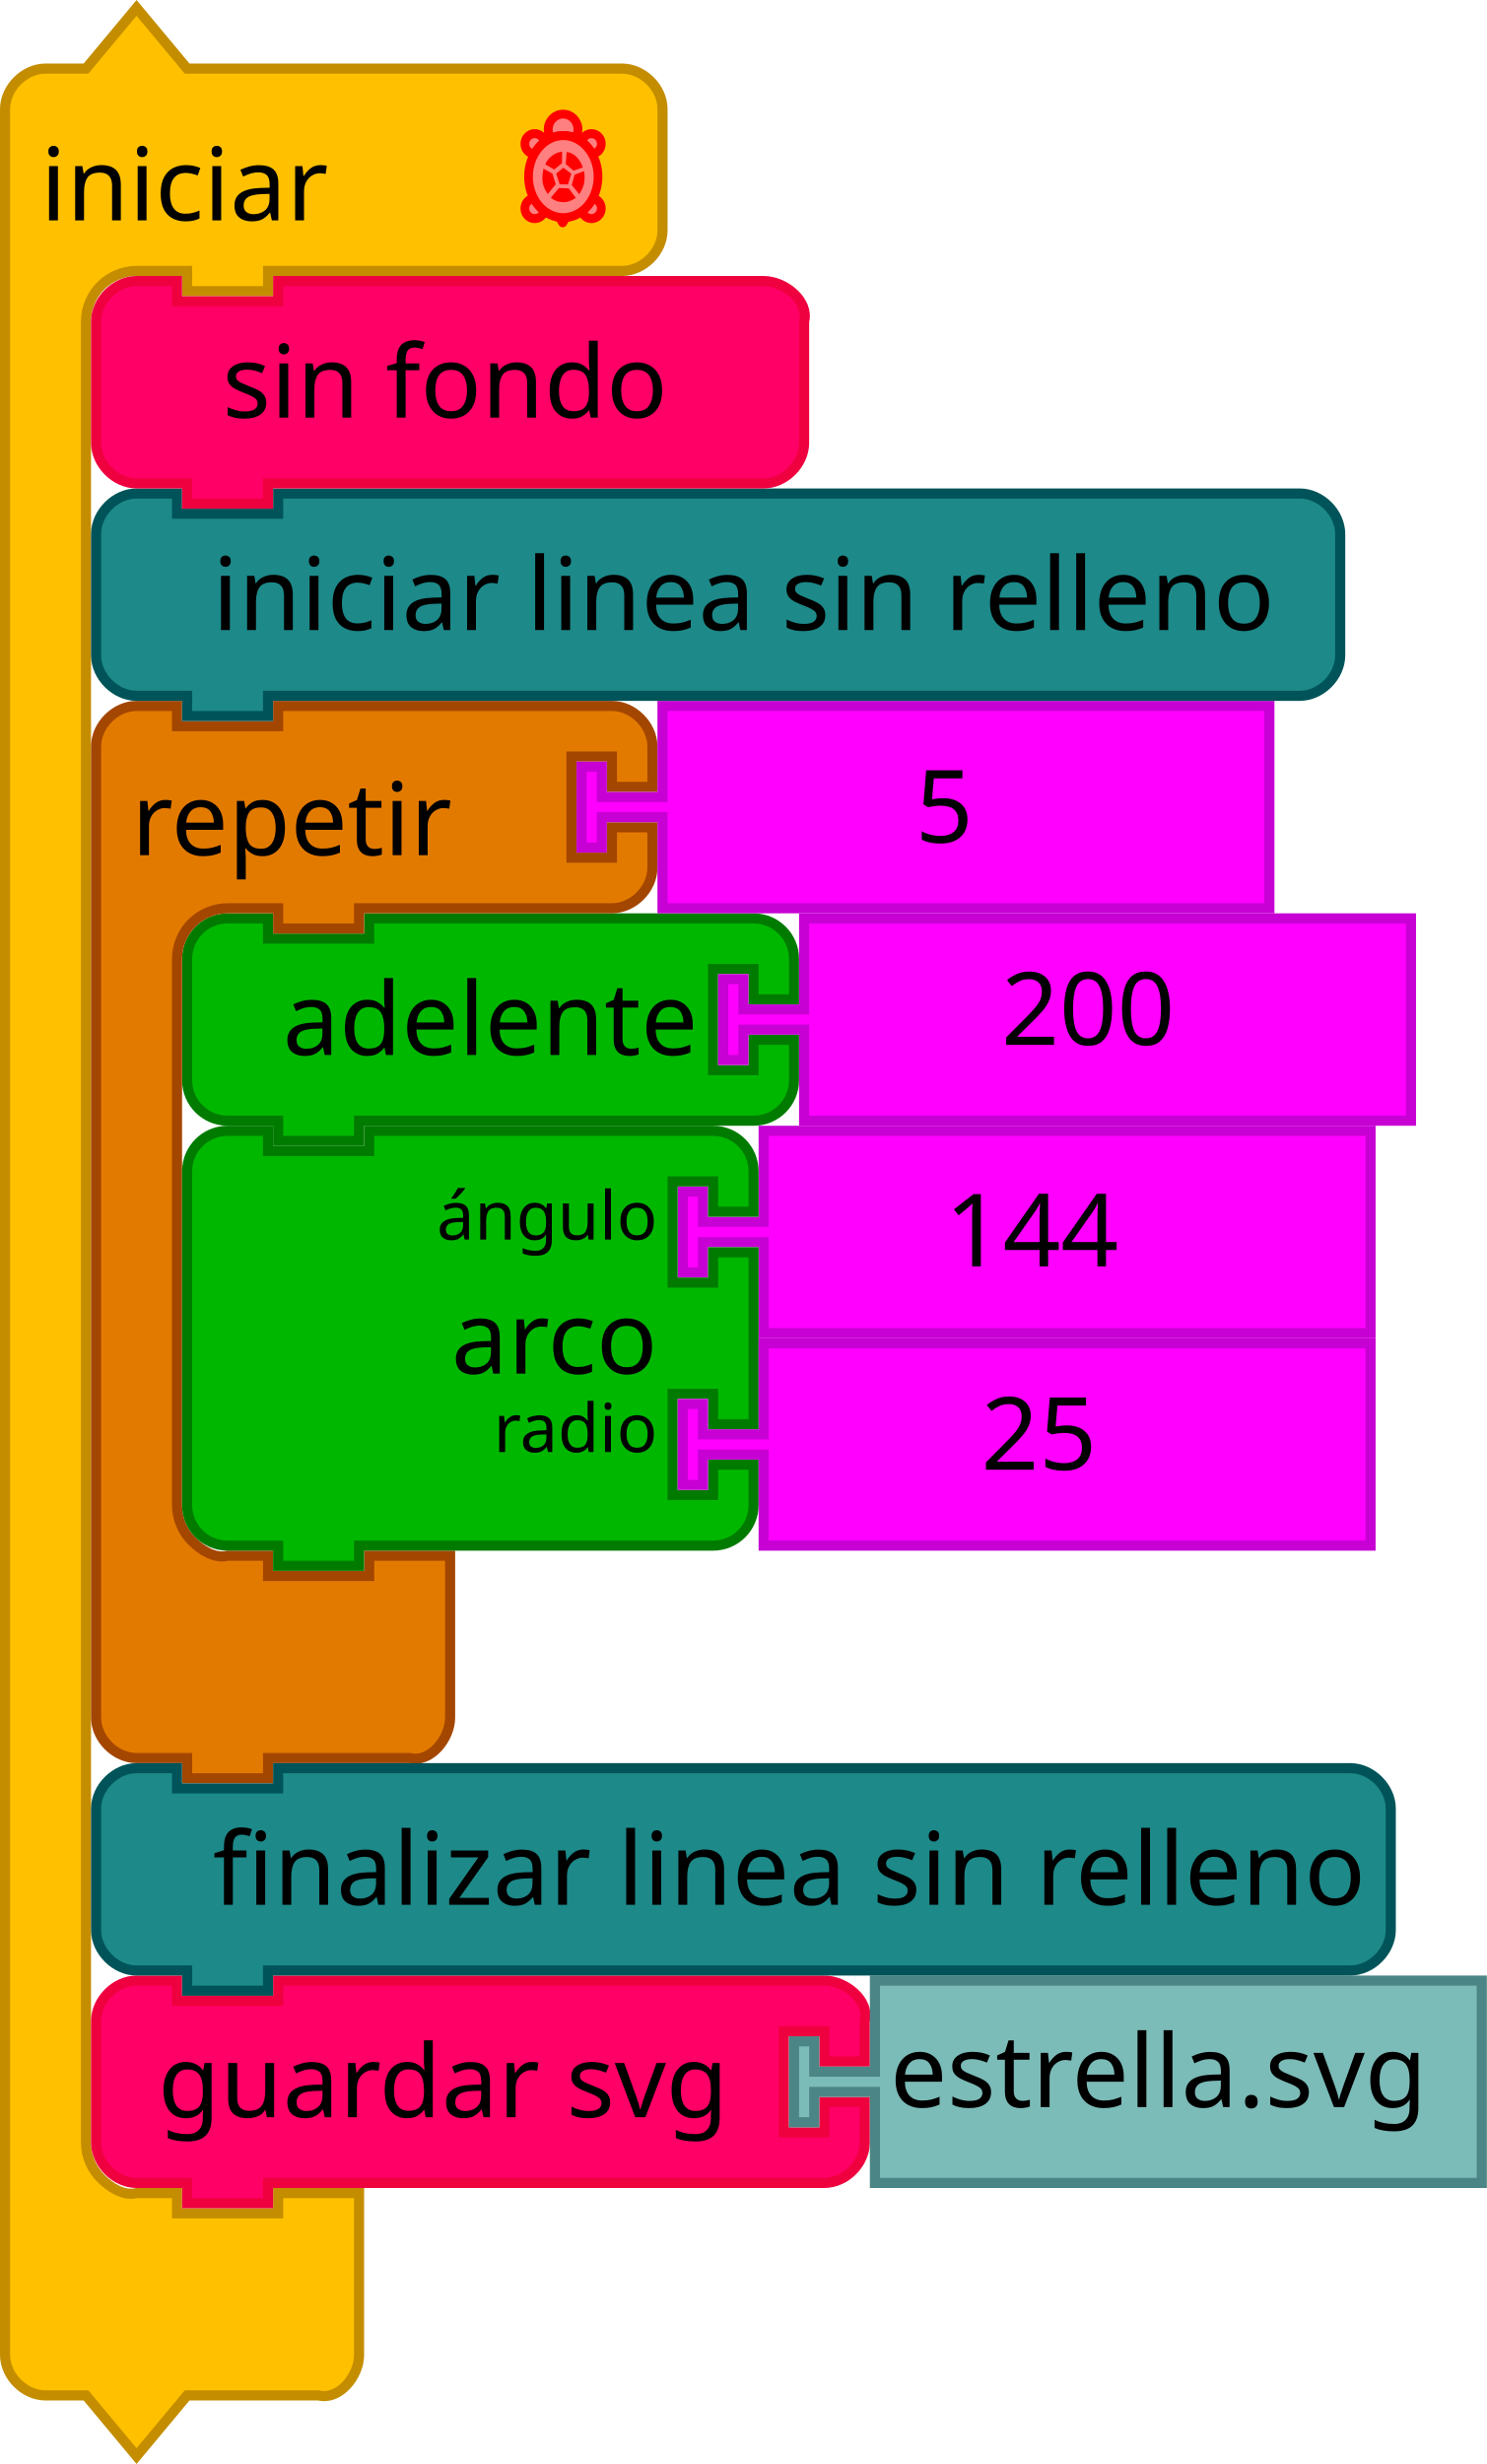
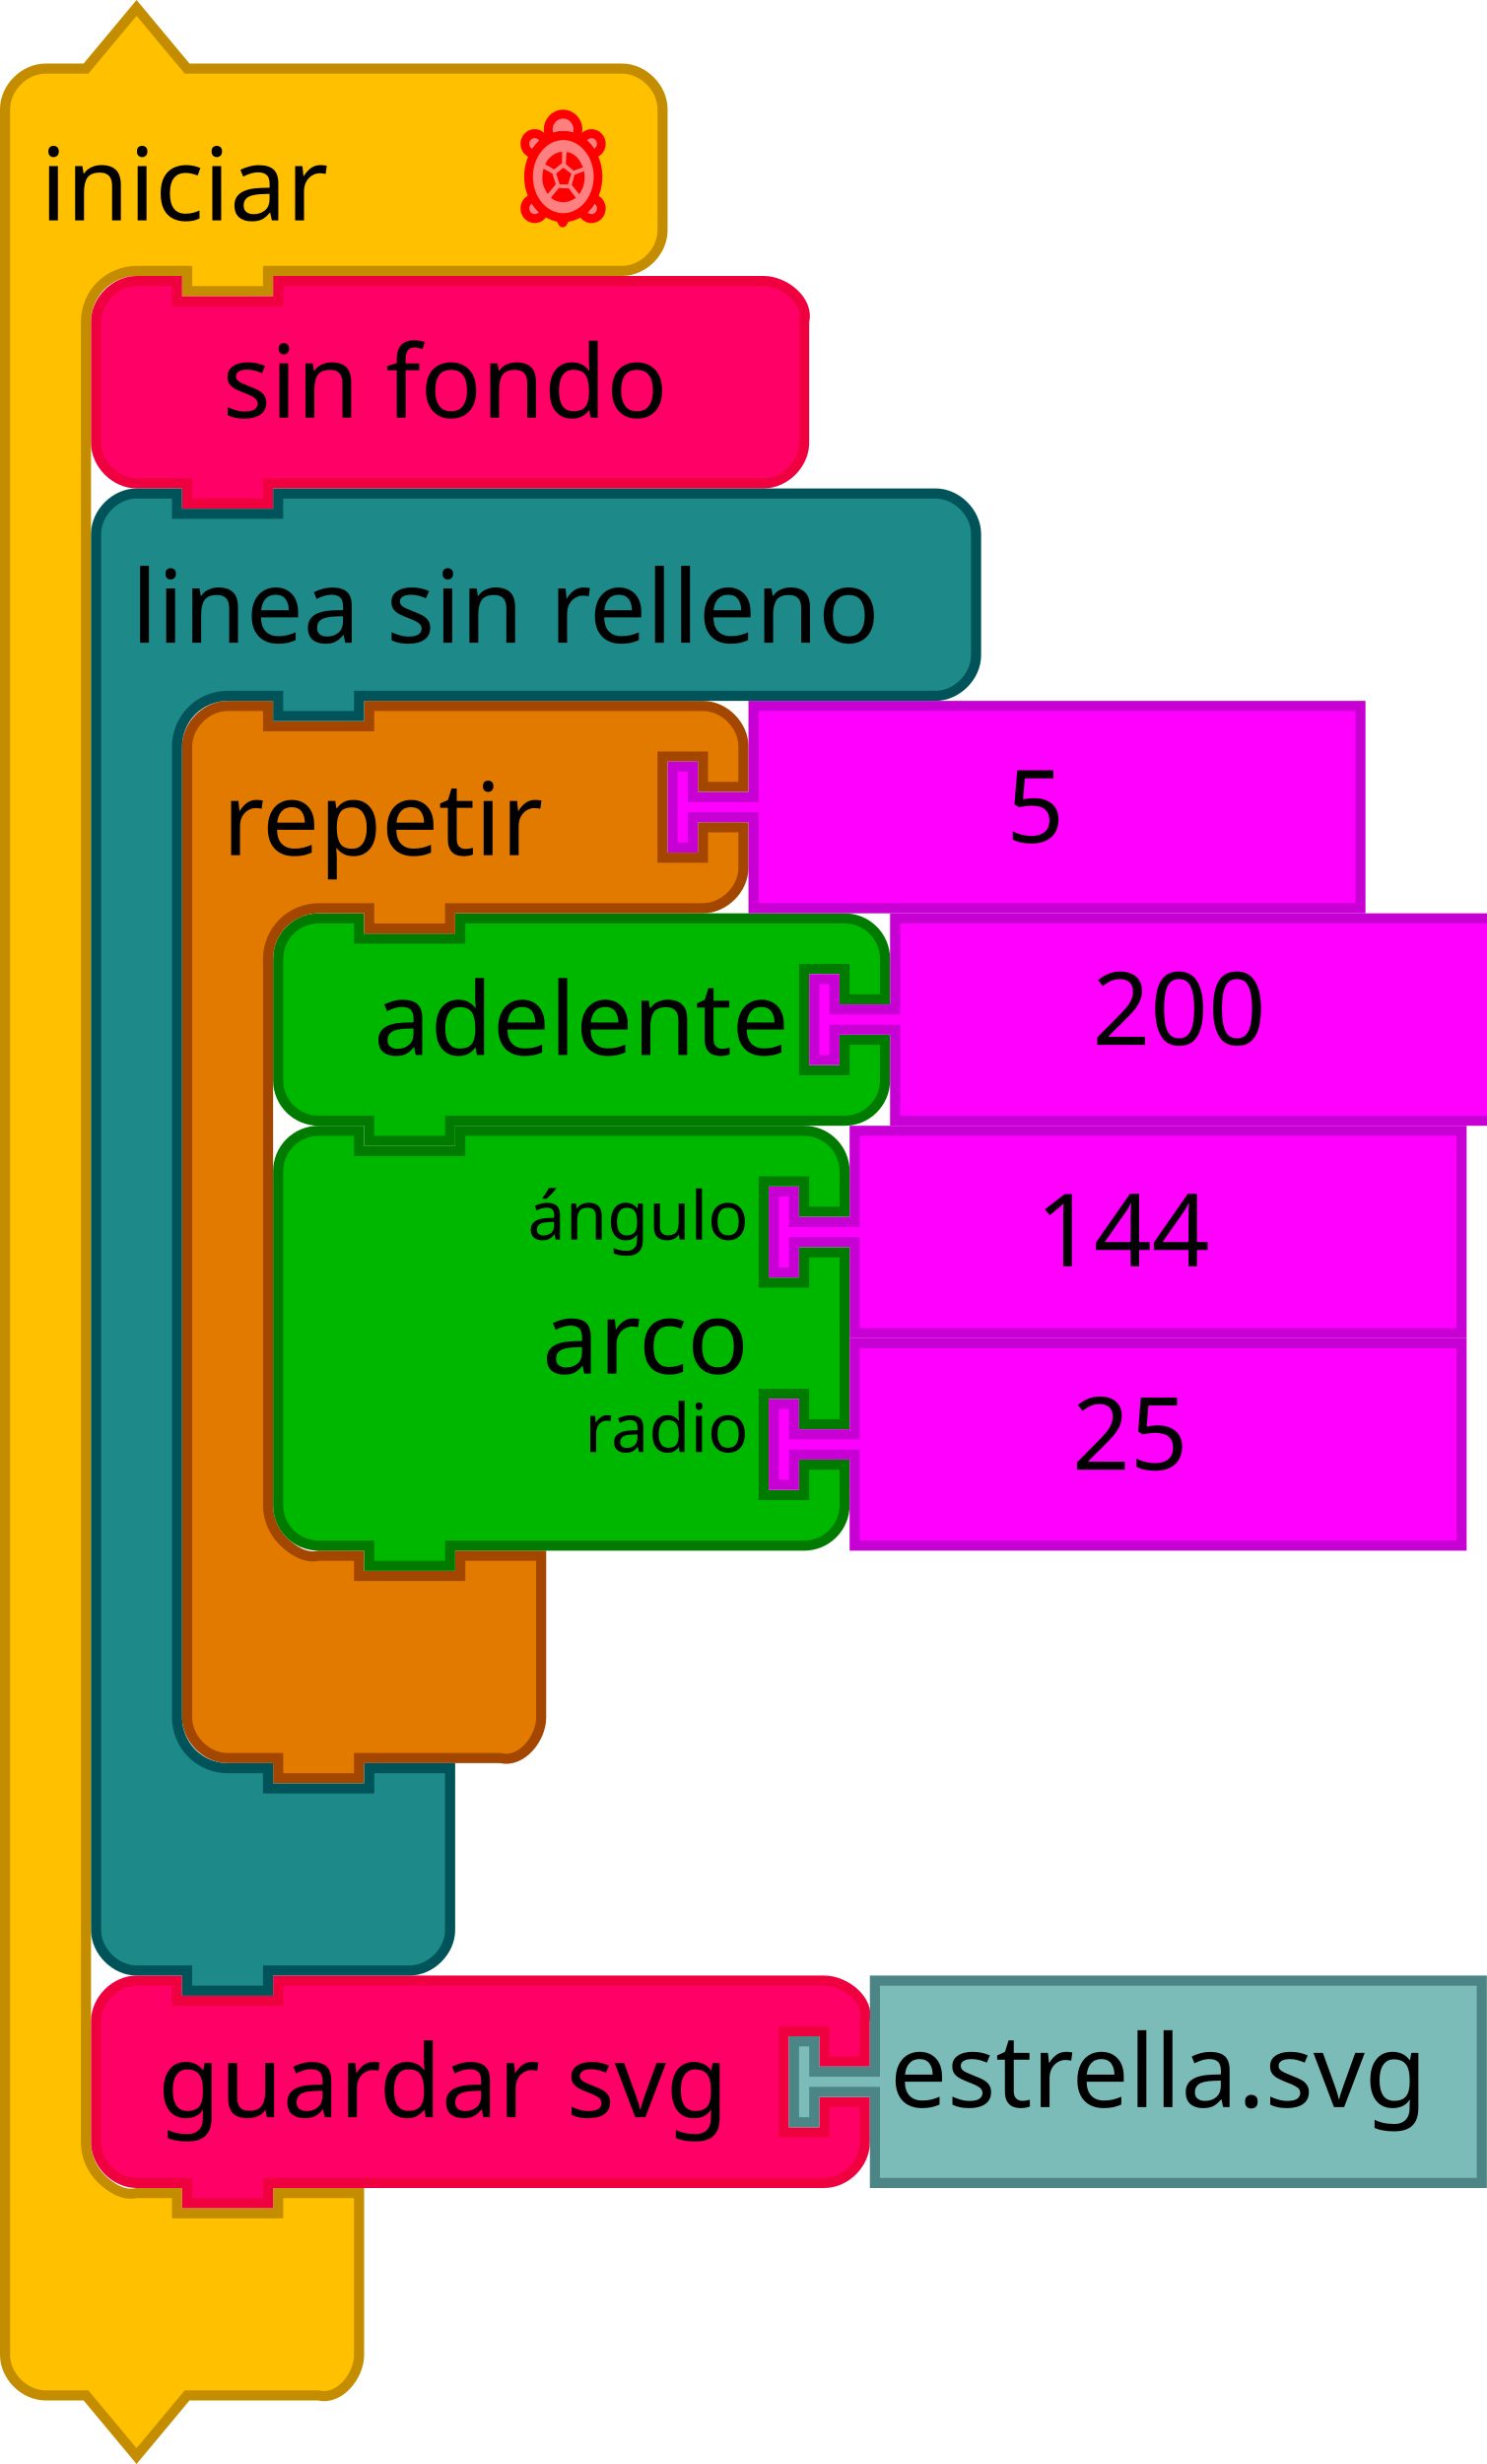
<svg xmlns="http://www.w3.org/2000/svg" version="1.1" width="294" height="487.125" id="svg2">
-   <defs id="defs65">
-     <filter height="1.3" color-interpolation-filters="sRGB" id="dropshadow">
-       <feGaussianBlur id="feGaussianBlur3017" stdDeviation="3" in="SourceAlpha" />
-       <feOffset id="feOffset3019" result="offsetblur" dy="2" dx="2" />
-       <feComponentTransfer id="feComponentTransfer3021">
-         <feFuncA id="feFuncA3023" slope="0.2" type="linear" />
-       </feComponentTransfer>
-       <feMerge id="feMerge3025">
-         <feMergeNode id="feMergeNode3027" />
-         <feMergeNode id="feMergeNode3029" in="SourceGraphic" />
-       </feMerge>
-     </filter>
-     <filter height="1.3" color-interpolation-filters="sRGB" id="dropshadow-3">
-       <feGaussianBlur in="SourceAlpha" stdDeviation="3" id="feGaussianBlur7" />
-       <feOffset dx="2" dy="2" result="offsetblur" id="feOffset9" />
-       <feComponentTransfer id="feComponentTransfer11">
-         <feFuncA type="linear" slope="0.2" id="feFuncA13" />
-       </feComponentTransfer>
-       <feMerge id="feMerge15">
-         <feMergeNode id="feMergeNode17" />
-         <feMergeNode in="SourceGraphic" id="feMergeNode19" />
-       </feMerge>
-     </filter>
-   </defs>
+   <defs id="defs65" />
  <text x="18" y="-113.438" id="text3033" style="font-size:13.333px;text-anchor:end;fill:#000000;font-family:Sans">
    <tspan x="120" y="-90.938" id="tspan3035" />
  </text>
  <text x="18" y="-29.438" id="text3033-0" style="font-size:13.333px;text-anchor:end;fill:#000000;font-family:Sans">
    <tspan x="120" y="-6.938" id="tspan3035-1" />
  </text>
  <text x="18" y="54.562" id="text3033-1" style="font-size:13.333px;text-anchor:end;fill:#000000;font-family:Sans">
    <tspan x="120" y="77.062" id="tspan3035-8" />
  </text>
  <text x="18" y="138.562" id="text3033-0-9" style="font-size:13.333px;text-anchor:end;fill:#000000;font-family:Sans">
    <tspan x="120" y="161.062" id="tspan3035-1-5" />
  </text>
  <g transform="translate(0,0.5625)" id="g3055-9">
    <g id="g4085-2">
      <path d="m 1,29 0,-8 c 0,-4.189 3.811,-8 8,-8 l 8,0 10,-12 10,12 18,0 60,0 8,0 c 4.189,0 8,3.811 8,8 l 0,8 0,8 0,8 c 0,4.189 -3.811,8 -8,8 l -8,0 -60,0 -2,0 0,4 -16,0 0,-4 -2,0 -8,0 c -2.618,0 -5.22,1.078 -7.071,2.929 C 18.078,57.78 17,60.382 17,63 l 0,8 0,344 0,8 c 0,2.618 1.078,5.22 2.929,7.071 1.851,1.851 4.531,3.564 7.071,2.929 l 8,0 0,4 20,0 0,-4 16,0 0,12 0,12 0,8 c 0,4.189 -3.936,9.016 -8,8 l -8,0 -18,0 -10,12 -10,-12 -8,0 c -4.189,0 -8,-3.811 -8,-8 l 0,-8 z" id="path3660-8" style="fill:#ffc000;fill-opacity:1;stroke:#c48d00;stroke-width:2;stroke-linecap:round;stroke-opacity:1" />
      <text id="text3662-6" style="font-size:20px;text-anchor:start;fill:#000000;font-family:Sans">
        <tspan x="8" y="43" id="tspan3664-1">iniciar</tspan>
      </text>
    </g>
    <g id="g3037-2">
      <path d="m 111.376,42.473 c -0.244,0 -0.484,-0.016 -0.721,-0.045 l 0.611,1.068 0.602,-1.051 c -0.163,0.014 -0.326,0.029 -0.493,0.029 z" id="path4206-1" style="fill:#eeeeee;stroke:#ff0000;stroke-width:1.75;stroke-linecap:round;stroke-linejoin:round;stroke-miterlimit:4;stroke-opacity:1;stroke-dasharray:none" />
      <g transform="matrix(0.44039,0,0,0.4545743,99.26689,20.52662)" id="g4208-0" style="fill:#ff8080;fill-opacity:1;stroke:#ff0000;stroke-width:3.911;stroke-linecap:round;stroke-linejoin:round;stroke-miterlimit:4;stroke-opacity:1;stroke-dasharray:none">
        <path d="m 40.16,11.726 c -2.164,0 -3.958,1.555 -4.343,3.607 1.859,1.345 3.457,3.115 4.675,5.208 2.285,-0.172 4.094,-2.061 4.094,-4.39 0,-2.444 -1.982,-4.425 -4.426,-4.425 z" id="path4210-1" style="fill:#ff8080;fill-opacity:1;stroke:#ff0000;stroke-width:3.911;stroke-miterlimit:4;stroke-opacity:1;stroke-dasharray:none" />
        <path d="m 40.713,39.887 c -1.224,2.232 -2.86,4.131 -4.797,5.556 0.521,1.864 2.213,3.239 4.244,3.239 2.443,0 4.426,-1.98 4.426,-4.424 0,-2.255 -1.693,-4.096 -3.873,-4.371 z" id="path4212-7" style="fill:#ff8080;fill-opacity:1;stroke:#ff0000;stroke-width:3.911;stroke-miterlimit:4;stroke-opacity:1;stroke-dasharray:none" />
        <path d="m 14.273,39.871 c -2.253,0.206 -4.024,2.079 -4.024,4.387 0,2.443 1.98,4.424 4.424,4.424 2.064,0 3.784,-1.42 4.272,-3.332 -1.883,-1.416 -3.475,-3.289 -4.672,-5.479 z" id="path4214-8" style="fill:#ff8080;fill-opacity:1;stroke:#ff0000;stroke-width:3.911;stroke-miterlimit:4;stroke-opacity:1;stroke-dasharray:none" />
        <path d="m 19.026,15.437 c -0.343,-2.103 -2.154,-3.711 -4.353,-3.711 -2.444,0 -4.424,1.981 -4.424,4.424 0,2.382 1.886,4.31 4.245,4.406 1.186,-2.043 2.732,-3.784 4.532,-5.119 z" id="path4216-3" style="fill:#ff8080;fill-opacity:1;stroke:#ff0000;stroke-width:3.911;stroke-miterlimit:4;stroke-opacity:1;stroke-dasharray:none" />
      </g>
      <path d="m 111.376,26.237 c 0.84,0 1.642,0.187 2.386,0.513 0.326,-0.489 0.519,-1.081 0.519,-1.72 0,-1.676 -1.316,-3.035 -2.94,-3.035 -1.624,0 -2.94,1.359 -2.94,3.035 0,0.649 0.199,1.25 0.536,1.743 0.759,-0.34 1.58,-0.536 2.44,-0.536 z" id="path4218-9" style="fill:#ff8080;fill-opacity:1;stroke:#ff0000;stroke-width:1.75;stroke-linecap:round;stroke-linejoin:round;stroke-miterlimit:4;stroke-opacity:1;stroke-dasharray:none" />
      <g transform="matrix(0.44039,0,0,0.4545743,99.26689,20.52662)" id="g4220-8" style="fill:#ff8080;fill-opacity:1;stroke:#ff0000;stroke-width:3.911;stroke-linecap:round;stroke-linejoin:round;stroke-miterlimit:4;stroke-opacity:1;stroke-dasharray:none">
        <path d="m 43.102,30.421 c 0,4.734 -1.645,9.28 -4.571,12.627 -2.925,3.348 -6.897,5.231 -11.034,5.231 -4.137,0 -8.109,-1.883 -11.034,-5.231 -2.925,-3.348 -4.571,-7.893 -4.571,-12.627 0,-9.797 7.044,-17.858 15.605,-17.858 8.561,0 15.605,8.061 15.605,17.858 z" id="path4222-8" style="fill:#ff8080;fill-opacity:1;stroke:#ff0000;stroke-width:3.911;stroke-miterlimit:4;stroke-opacity:1;stroke-dasharray:none" />
      </g>
      <g transform="matrix(0.44039,0,0,0.4545743,99.26689,20.52662)" id="g4224-2" style="fill:#ff0000;fill-opacity:1;stroke:none">
        <path d="m 25.875,33.75 -1.542,-4.625 3.164,-2.587 3.615,2.626 -1.487,4.669 z" id="path4226-9" style="fill:#ff0000;fill-opacity:1;stroke:none" />
        <path d="m 27.501,41.551 c -3.968,-0.16 -5.543,-2.009 -5.543,-2.009 l 3.57,-4.163 4.465,0.168 3.132,4.12 c 0,0 -2.89,1.994 -5.624,1.884 z" id="path4228-3" style="fill:#ff0000;fill-opacity:1;stroke:none" />
        <path d="m 18.453,33.843 c -0.849,-2.968 0.172,-6.884 0.172,-6.884 l 4,2.167 1.493,4.629 -3.582,4.233 c 0,-10e-4 -1.465,-1.99 -2.083,-4.145 z" id="path4230-9" style="fill:#ff0000;fill-opacity:1;stroke:none" />
        <path d="m 19.458,25.125 c 0,0 0.5,-1.958 3.039,-3.822 2.237,-1.643 4.465,-1.72 4.465,-1.72 l -0.037,4.981 -3.521,2.75 -3.946,-2.189 z" id="path4232-5" style="fill:#ff0000;fill-opacity:1;stroke:none" />
        <path d="M 32.084,27.834 28.625,24.959 29,19.75 c 0,0 1.834,-0.042 3.959,1.667 2.228,1.791 3.362,4.983 3.362,4.983 l -4.237,1.434 z" id="path4234-2" style="fill:#ff0000;fill-opacity:1;stroke:none" />
        <path d="m 31.292,34.042 1.313,-4.464 4.187,-1.536 c 0,0 0.677,2.663 -0.042,5.667 -0.54,2.256 -2.084,4.361 -2.084,4.361 l -3.374,-4.028 z" id="path4236-1" style="fill:#ff0000;fill-opacity:1;stroke:none" />
      </g>
    </g>
  </g>
-   <g transform="translate(0,84.5625)" id="g3402">
+   <g transform="translate(18,84.5625)" id="g3402">
    <path d="m 37,113 0,-8 a 8,8 0 0 1 8,-8 l 8,0 0,4 20,0 0,-4 68,0 8,0 a 8,8 0 0 1 8,8 l 0,8 -8,0 0,-6 -8,0 0,20 8,0 0,-6 8,0 0,8 a 8,8 0 0 1 -8,8 l -8,0 -68,0 -2,0 0,4 -16,0 0,-4 -2,0 -8,0 a 8,8 0 0 1 -8,-8 l 0,-8 0,-8 z" id="path3027-5" style="fill:#00b700;fill-opacity:1;stroke:#007b00;stroke-width:2;stroke-linecap:round;stroke-opacity:1" />
    <text x="36" y="96" id="text3029-56" style="font-size:20px;text-anchor:end;fill:#000000;font-family:Sans">
      <tspan x="138" y="124" id="tspan3031-9">adelente</tspan>
    </text>
    <g transform="translate(0,-168)" id="g3594">
      <path d="m 159,265 120,0 0,40 -120,0 0,-16 0,-2 -12,0 0,6 -4,0 0,-16 4,0 0,6 12,0 0,-2 z" id="path21-1" style="fill:#ff00ff;fill-opacity:1;stroke:#c700d3;stroke-width:2;stroke-linecap:round;stroke-opacity:1" />
      <text x="178" y="264" id="text23-3" style="font-size:20px;text-anchor:start;fill:#000000;font-family:Sans">
        <tspan x="198" y="290" id="tspan25-3">200</tspan>
      </text>
    </g>
    <g transform="translate(0,-168)" id="g3497">
      <path d="m 151,307 120,0 0,40 -120,0 0,-16 0,-2 -12,0 0,6 -4,0 0,-16 4,0 0,6 12,0 0,-2 z" id="path21-7-6" style="fill:#ff00ff;fill-opacity:1;stroke:#c700d3;stroke-width:2;stroke-linecap:round;stroke-opacity:1" />
      <text x="166.851" y="307.799" id="text23-1-2" style="font-size:20px;text-anchor:start;fill:#000000;font-family:Sans">
        <tspan x="186.851" y="333.799" id="tspan25-0-1">144</tspan>
      </text>
    </g>
    <path d="m 19,71 0,-8 c 0,-4.189 3.811,-8 8,-8 l 8,0 0,4 20,0 0,-4 18,0 40,0 8,0 c 4.189,0 8,3.811 8,8 l 0,8 -8,0 0,-6 -8,0 0,20 8,0 0,-6 8,0 0,8 c 0,4.189 -3.811,8 -8,8 l -8,0 -40,0 -2,0 0,4 -16,0 0,-4 -2,0 -8,0 c -2.618,0 -5.22,1.078 -7.071,2.929 C 36.078,99.78 35,102.382 35,105 l 0,8 0,92 0,8 c 0,2.618 1.078,5.22 2.929,7.071 1.851,1.851 4.531,3.564 7.071,2.929 l 8,0 0,4 20,0 0,-4 16,0 0,12 0,12 0,8 c 0,4.189 -3.936,9.016 -8,8 l -8,0 -18,0 -2,0 0,4 -16,0 0,-4 -2,0 -8,0 c -4.189,0 -8,-3.811 -8,-8 l 0,-8 z" id="path3035" style="fill:#e37a00;fill-opacity:1;stroke:#a34600;stroke-width:2;stroke-linecap:round;stroke-opacity:1" />
    <text x="18" y="54" id="text3037" style="font-size:20px;text-anchor:start;fill:#000000;font-family:Sans">
      <tspan x="26" y="84.5" id="tspan3039">repetir</tspan>
    </text>
    <path d="m 131,55 120,0 0,40 -120,0 0,-16 0,-2 -12,0 0,6 -4,0 0,-16 4,0 0,6 12,0 0,-2 z" id="path21-8" style="fill:#ff00ff;fill-opacity:1;stroke:#c700d3;stroke-width:2;stroke-linecap:round;stroke-opacity:1" />
    <text x="161" y="56" id="text23-0" style="font-size:20px;text-anchor:start;fill:#000000;font-family:Sans">
      <tspan x="181" y="82" id="tspan25-7">5</tspan>
    </text>
    <g transform="translate(36,138)" id="g3585">
      <path d="M 1,17 1,9 A 8,8 0 0 1 9,1 l 8,0 0,4 20,0 0,-4 60,0 8,0 a 8,8 0 0 1 8,8 l 0,8 -8,0 0,-6 -8,0 0,20 8,0 0,-6 8,0 0,34 -8,0 0,-6 -8,0 0,20 8,0 0,-6 8,0 0,8 a 8,8 0 0 1 -8,8 l -8,0 -60,0 -2,0 0,4 -16,0 0,-4 -2,0 -8,0 A 8,8 0 0 1 1,75 L 1,67 1,25 1,17 z" id="path3194" style="fill:#00b700;fill-opacity:1;stroke:#007b00;stroke-width:2;stroke-linecap:round;stroke-opacity:1" />
      <text id="text3196" style="font-size:20px;text-anchor:end;fill:#000000;font-family:Sans">
        <tspan x="94" y="49" id="tspan3198">arco</tspan>
      </text>
      <text id="text3200" style="font-size:13.333px;text-anchor:end;fill:#000000;font-family:Sans">
        <tspan x="94" y="22.5" id="tspan3202">ángulo</tspan>
      </text>
      <text id="text3204" style="font-size:13.333px;text-anchor:end;fill:#000000;font-family:Sans">
        <tspan x="94" y="64.5" id="tspan3206">radio</tspan>
      </text>
    </g>
    <g transform="translate(-8,-84.00001)" id="g3594-5">
      <g id="g3626">
        <path d="m 159,265 120,0 0,40 -120,0 0,-16 0,-2 -12,0 0,6 -4,0 0,-16 4,0 0,6 12,0 0,-2 z" id="path21-1-7" style="fill:#ff00ff;fill-opacity:1;stroke:#c700d3;stroke-width:2;stroke-linecap:round;stroke-opacity:1" />
        <text x="182" y="264" id="text23-3-2" style="font-size:20px;text-anchor:start;fill:#000000;font-family:Sans">
          <tspan x="202" y="290" id="tspan25-3-0">25</tspan>
        </text>
      </g>
    </g>
  </g>
  <path d="m 19,407.562 0,-8 c 0,-4.189 3.811,-8 8,-8 l 8,0 0,4 20,0 0,-4 100,0 8,0 c 4.189,0 9.016,3.936 8,8 l 0,8 -8,0 0,-6 -8,0 0,20 8,0 0,-6 8,0 0,8 c 0,4.189 -3.811,8 -8,8 l -8,0 -100,0 -2,0 0,4 -16,0 0,-4 -2,0 -8,0 c -4.189,0 -8,-3.811 -8,-8 l 0,-8 z" id="path3031" style="fill:#ff0066;fill-opacity:1;stroke:#ef003e;stroke-width:2;stroke-linecap:round;stroke-opacity:1" />
  <text x="34" y="390.562" id="text3033-5" style="font-size:20px;text-anchor:end;fill:#000000;font-family:Sans">
    <tspan x="144" y="418.562" id="tspan3035-0">guardar svg</tspan>
  </text>
  <text x="18" y="390.562" id="text3037-2" style="font-size:13.333px;text-anchor:end;fill:#000000;font-family:Sans">
    <tspan x="128" y="413.062" id="tspan3039-1" />
  </text>
  <g transform="translate(156,390.5625)" id="g3205">
    <path d="m 17,1 120,0 0,40 -120,0 0,-16 0,-2 -12,0 0,6 -4,0 0,-16 4,0 0,6 12,0 0,-2 z" id="path21" style="fill:#7bbbb8;fill-opacity:1;stroke:#4c8585;stroke-width:2;stroke-linecap:round;stroke-opacity:1" />
    <text x="0" id="text23" style="font-size:20px;text-anchor:start;fill:#000000;font-family:Sans">
      <tspan x="20" y="26" id="tspan25">estrella.svg</tspan>
    </text>
  </g>
-   <path d="m 19,113.562 0,-8 c 0,-4.189 3.811,-8 8,-8 l 8,0 0,4 20,0 0,-4 194,0 8,0 c 4.189,0 8,3.811 8,8 l 0,8 0,8 0,8 c 0,4.189 -3.811,8 -8,8 l -8,0 -194,0 -2,0 0,4 -16,0 0,-4 -2,0 -8,0 c -4.189,0 -8,-3.811 -8,-8 l 0,-8 z" id="path21-5" style="fill:#1d8989;fill-opacity:1;stroke:#005459;stroke-width:2;stroke-linecap:round;stroke-opacity:1" />
-   <text x="142" y="96.562" id="text23-7" style="font-size:20px;text-anchor:end;fill:#000000;font-family:Sans">
-     <tspan x="252" y="124.562" id="tspan25-2">iniciar linea sin relleno</tspan>
-   </text>
-   <path d="m 19,365.562 0,-8 c 0,-4.189 3.811,-8 8,-8 l 8,0 0,4 20,0 0,-4 204,0 8,0 c 4.189,0 8,3.811 8,8 l 0,8 0,8 0,8 c 0,4.189 -3.811,8 -8,8 l -8,0 -204,0 -2,0 0,4 -16,0 0,-4 -2,0 -8,0 c -4.189,0 -8,-3.811 -8,-8 l 0,-8 z" id="path21-4" style="fill:#1d8989;fill-opacity:1;stroke:#005459;stroke-width:2;stroke-linecap:round;stroke-opacity:1" />
-   <text x="160" y="348.562" id="text23-2" style="font-size:20px;text-anchor:end;fill:#000000;font-family:Sans">
-     <tspan x="270" y="376.562" id="tspan25-1">finalizar linea sin relleno</tspan>
-   </text>
  <path d="m 19,71.562 0,-8 c 0,-4.189 3.811,-8 8,-8 l 8,0 0,4 20,0 0,-4 88,0 8,0 c 4.189,0 9.016,3.936 8,8 l 0,8 0,8 0,8 c 0,4.189 -3.811,8 -8,8 l -8,0 -88,0 -2,0 0,4 -16,0 0,-4 -2,0 -8,0 c -4.189,0 -8,-3.811 -8,-8 l 0,-8 z" id="path21-49" style="fill:#ff0066;fill-opacity:1;stroke:#ef003e;stroke-width:2;stroke-linecap:round;stroke-opacity:1" />
  <text x="6" y="54.562" id="text23-70" style="font-size:20px;text-anchor:end;fill:#000000;font-family:Sans">
    <tspan x="132" y="82.562" id="tspan25-26">sin fondo</tspan>
  </text>
+   <g transform="translate(18,96.563)" id="g3146">
+     <path d="M 1,17 1,9 C 1,4.811 4.811,1 9,1 l 8,0 0,4 20,0 0,-4 18,0 104,0 8,0 c 4.189,0 8,3.811 8,8 l 0,8 0,8 0,8 c 0,4.189 -3.811,8 -8,8 l -8,0 -104,0 -2,0 0,4 -16,0 0,-4 -2,0 -8,0 c -2.618,0 -5.22,1.078 -7.071,2.929 C 18.078,45.78 17,48.382 17,51 l 0,8 0,176 0,8 c 0,2.618 1.078,5.22 2.929,7.071 C 21.78,251.922 24.382,253 27,253 l 8,0 0,4 20,0 0,-4 16,0 0,12 0,12 0,8 c 0,4.189 -3.811,8 -8,8 l -8,0 -18,0 -2,0 0,4 -16,0 0,-4 -2,0 -8,0 c -4.189,0 -8,-3.811 -8,-8 l 0,-8 z" id="path21-88" style="fill:#1d8989;fill-opacity:1;stroke:#005459;stroke-width:2;stroke-linecap:round;stroke-opacity:1" />
+     <text id="text23-8" style="font-size:20px;text-anchor:start;fill:#000000;font-family:Sans">
+       <tspan x="8" y="30.5" id="tspan25-8">linea sin relleno</tspan>
+     </text>
+   </g>
</svg>
